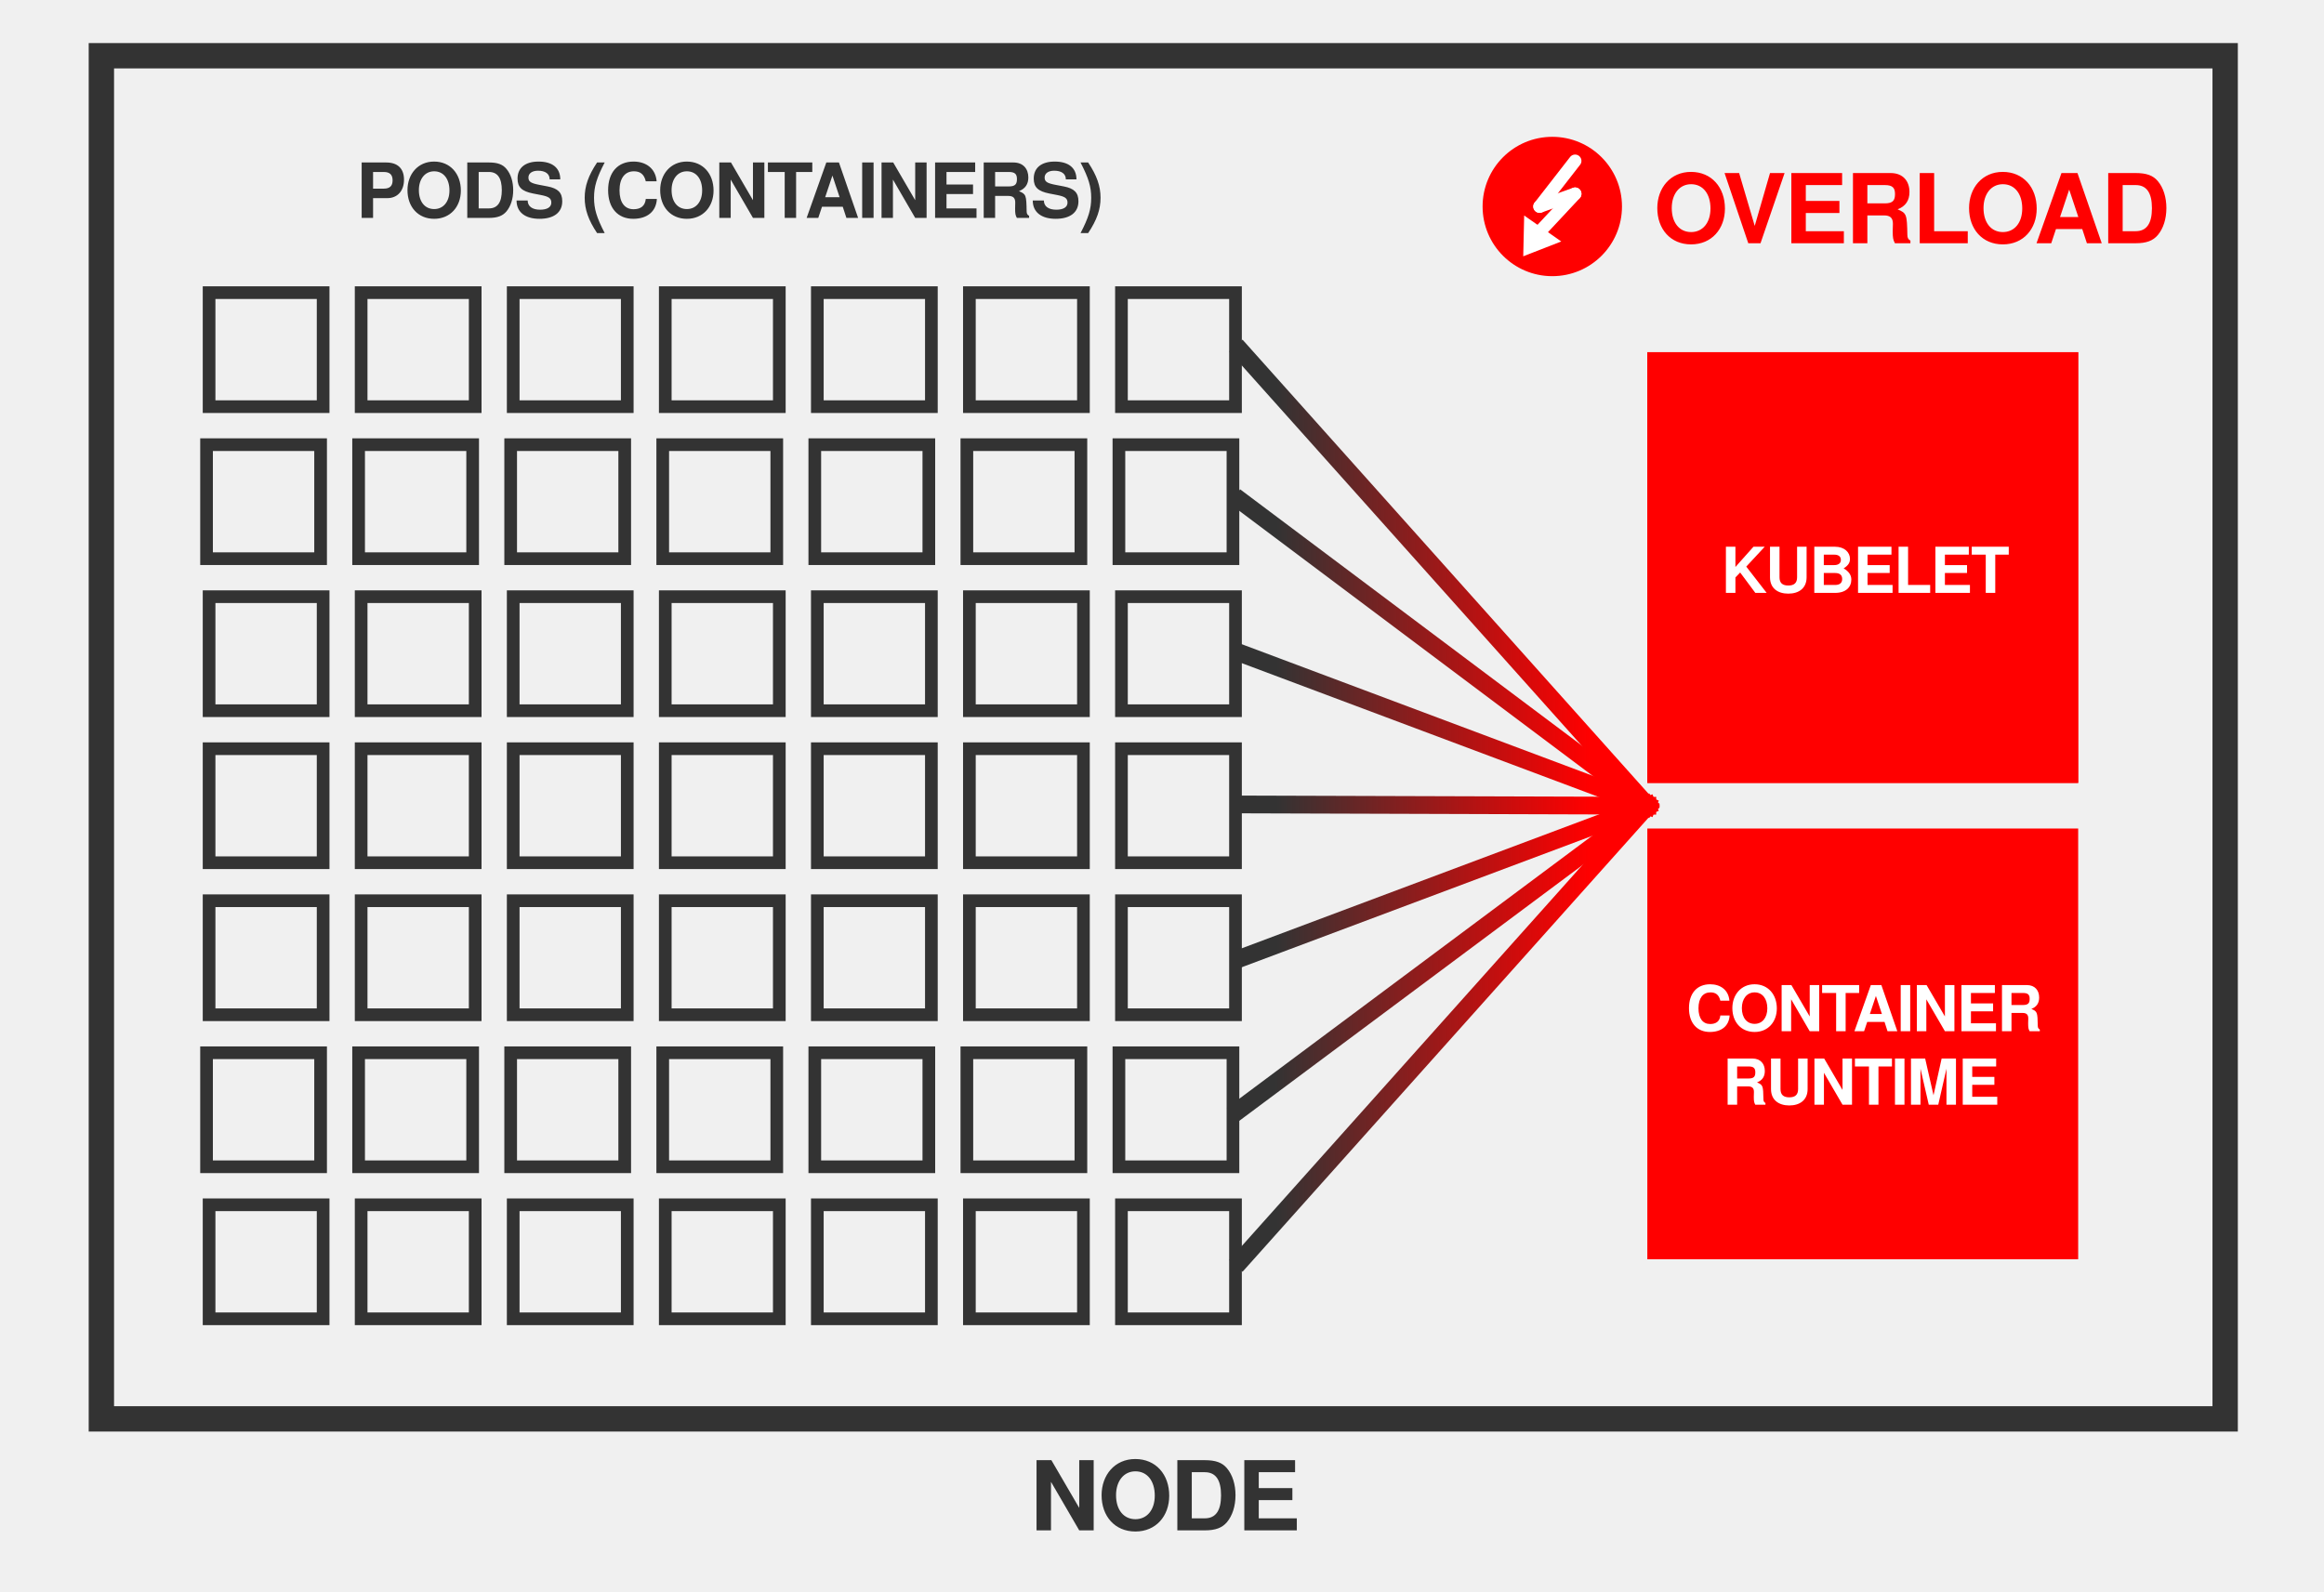
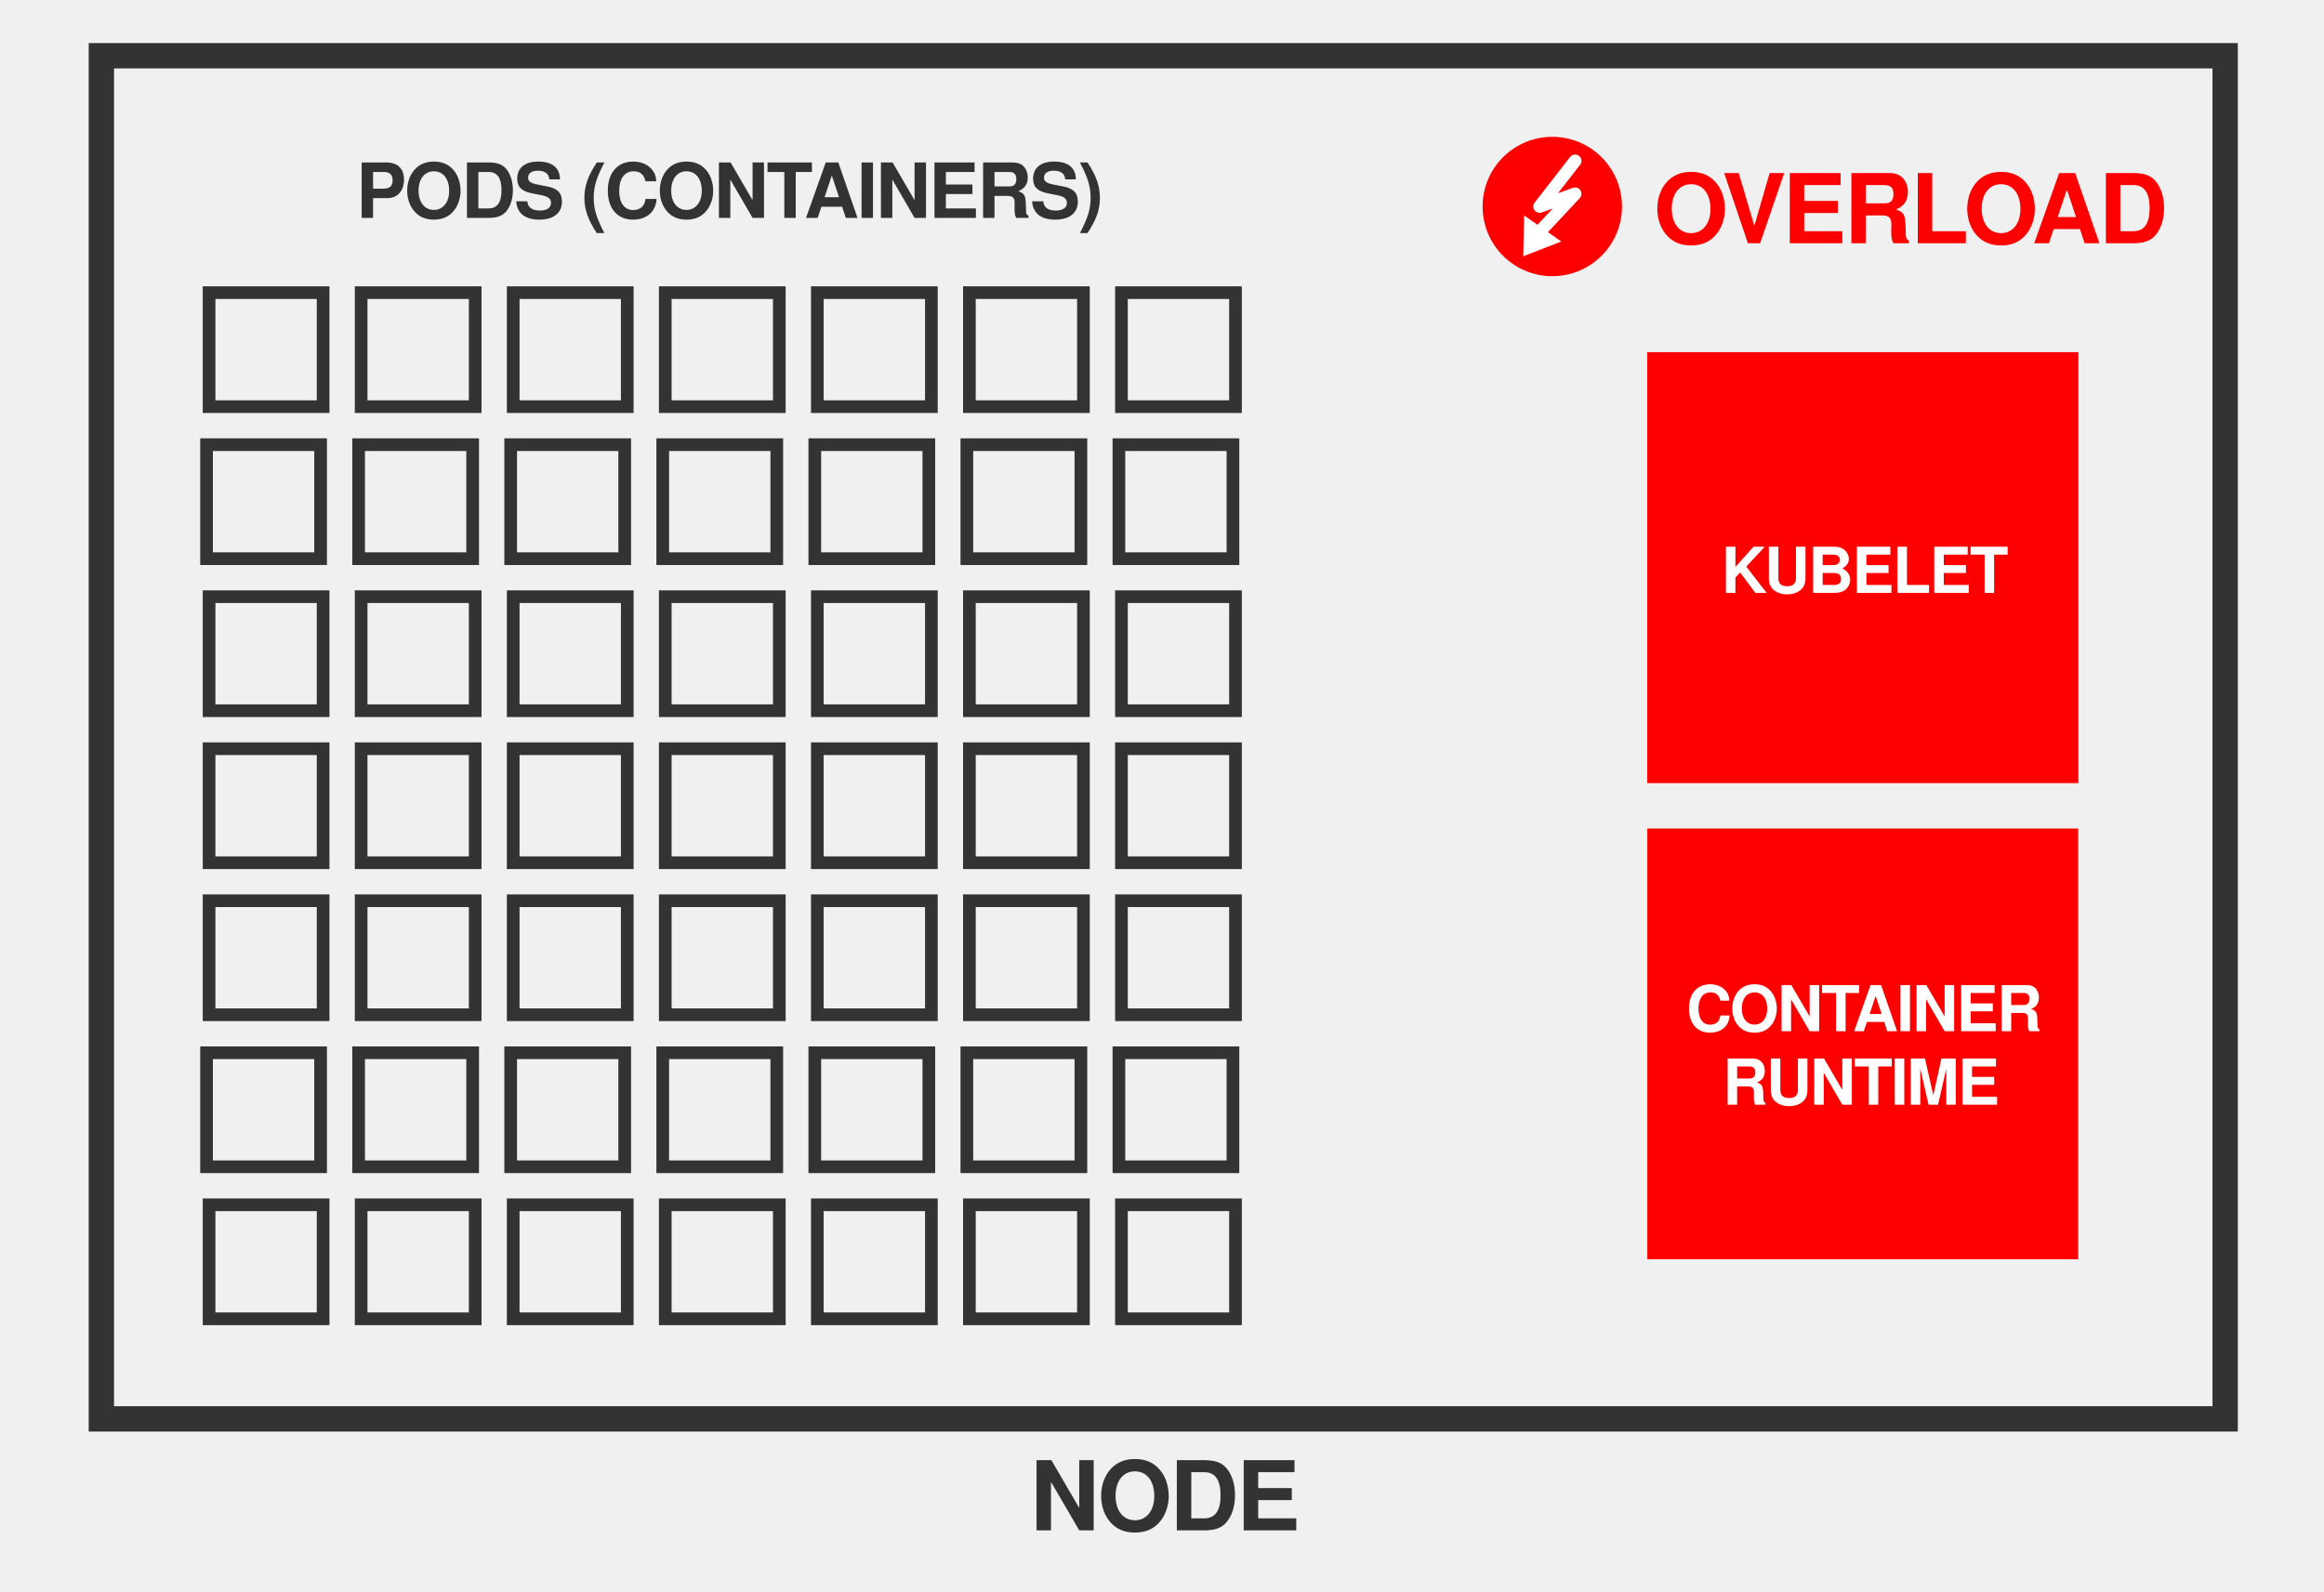
- <svg xmlns="http://www.w3.org/2000/svg" width="917px" height="628px" viewBox="0 0 917 628" version="1.1">
-   <defs>
-     <linearGradient x1="8.729%" y1="0%" x2="85.588%" y2="0%" id="linearGradient-1">
-       <stop stop-color="#333333" offset="0%" />
-       <stop stop-color="#FF0000" offset="100%" />
-     </linearGradient>
-     <linearGradient x1="8.729%" y1="0%" x2="85.588%" y2="0%" id="linearGradient-2">
-       <stop stop-color="#333333" offset="0%" />
-       <stop stop-color="#FF0000" offset="100%" />
-     </linearGradient>
-     <linearGradient x1="8.729%" y1="0%" x2="85.588%" y2="0%" id="linearGradient-3">
-       <stop stop-color="#333333" offset="0%" />
-       <stop stop-color="#FF0000" offset="100%" />
-     </linearGradient>
-     <linearGradient x1="8.729%" y1="0%" x2="85.588%" y2="0%" id="linearGradient-4">
-       <stop stop-color="#333333" offset="0%" />
-       <stop stop-color="#FF0000" offset="100%" />
-     </linearGradient>
-     <linearGradient x1="8.729%" y1="0%" x2="85.588%" y2="0%" id="linearGradient-5">
-       <stop stop-color="#333333" offset="0%" />
-       <stop stop-color="#FF0000" offset="100%" />
-     </linearGradient>
-   </defs>
-   <g id="many-pods-per-node" stroke="none" stroke-width="1" fill="none" fill-rule="evenodd">
-     <rect id="Rectangle" stroke="#333333" stroke-width="10" x="40" y="22" width="838" height="538" />
-     <g id="Group-3" transform="translate(650, 139)">
-       <g id="Group">
-         <rect id="Rectangle" stroke="#FF0000" stroke-width="5" fill="#FF0000" x="2.5" y="2.5" width="165" height="165" />
-         <text id="kubelet" font-family="HelveticaNeue-Bold, Helvetica Neue" font-size="25" font-weight="bold" letter-spacing="-0.714" fill="#FFFFFF">
-           <tspan x="29.163" y="95">KUBELET</tspan>
-         </text>
-       </g>
-       <g id="Group">
-         <rect id="Rectangle" stroke="#FF0000" stroke-width="5" fill="#FF0000" x="2.5" y="2.5" width="165" height="165" />
-         <text id="kubelet" font-family="HelveticaNeue-Bold, Helvetica Neue" font-size="25" font-weight="bold" letter-spacing="-0.714" fill="#FFFFFF">
-           <tspan x="29.163" y="95">KUBELET</tspan>
-         </text>
-       </g>
-       <g id="Group-2" transform="translate(0, 188)">
-         <rect id="Rectangle" stroke="#FF0000" stroke-width="5" fill="#FF0000" x="2.5" y="2.5" width="165" height="165" />
-         <text id="container-runtime" font-family="HelveticaNeue-Bold, Helvetica Neue" font-size="25" font-weight="bold" letter-spacing="-0.714" fill="#FFFFFF">
+ <svg xmlns="http://www.w3.org/2000/svg" viewBox="0 0 917 628">
+   <style>.sans-serif{font-family:-apple-system,BlinkMacSystemFont,'avenir next', avenir,'helvetica neue',helvetica,ubuntu,roboto,noto,'segoe ui',arial,sans-serif}</style>
+   <g fill="none" fill-rule="evenodd">
+     <path stroke="#333" stroke-width="10" d="M40 22h838v538H40z" />
+     <g transform="translate(650, 139)">
+       <path stroke="red" stroke-width="5" fill="red" d="M2.5 2.5h165v165H2.5z" />
+       <text font-size="25" font-weight="bold" letter-spacing="-.714" fill="#FFF" class="sans-serif">
+         <tspan x="29.163" y="95">KUBELET</tspan>
+       </text>
+       <path stroke="red" stroke-width="5" fill="red" d="M2.5 2.5h165v165H2.5z" />
+       <text font-size="25" font-weight="bold" letter-spacing="-.714" fill="#FFF" class="sans-serif">
+         <tspan x="29.163" y="95">KUBELET</tspan>
+       </text>
+       <g transform="translate(0, 188)">
+         <path stroke="red" stroke-width="5" fill="red" d="M2.5 2.5h165v165H2.5z" />
+         <text font-size="25" font-weight="bold" letter-spacing="-.714" fill="#FFF" class="sans-serif">
          <tspan x="15.339" y="80">CONTAINER</tspan>
          <tspan x="29.688" y="109">RUNTIME</tspan>
        </text>
      </g>
    </g>
-     <rect id="Rectangle" stroke="#333333" stroke-width="5" x="142.5" y="115.5" width="45" height="45" />
-     <rect id="Rectangle" stroke="#333333" stroke-width="5" x="202.5" y="115.5" width="45" height="45" />
-     <rect id="Rectangle" stroke="#333333" stroke-width="5" x="262.5" y="115.5" width="45" height="45" />
-     <rect id="Rectangle" stroke="#333333" stroke-width="5" x="322.5" y="115.5" width="45" height="45" />
-     <rect id="Rectangle" stroke="#333333" stroke-width="5" x="382.5" y="115.5" width="45" height="45" />
-     <rect id="Rectangle" stroke="#333333" stroke-width="5" x="442.5" y="115.5" width="45" height="45" />
-     <rect id="Rectangle" stroke="#333333" stroke-width="5" x="141.5" y="175.5" width="45" height="45" />
-     <rect id="Rectangle" stroke="#333333" stroke-width="5" x="201.5" y="175.5" width="45" height="45" />
-     <rect id="Rectangle" stroke="#333333" stroke-width="5" x="261.5" y="175.5" width="45" height="45" />
-     <rect id="Rectangle" stroke="#333333" stroke-width="5" x="321.5" y="175.5" width="45" height="45" />
-     <rect id="Rectangle" stroke="#333333" stroke-width="5" x="381.5" y="175.5" width="45" height="45" />
-     <rect id="Rectangle" stroke="#333333" stroke-width="5" x="441.5" y="175.5" width="45" height="45" />
-     <rect id="Rectangle" stroke="#333333" stroke-width="5" x="142.5" y="235.5" width="45" height="45" />
-     <rect id="Rectangle" stroke="#333333" stroke-width="5" x="202.5" y="235.5" width="45" height="45" />
-     <rect id="Rectangle" stroke="#333333" stroke-width="5" x="262.5" y="235.5" width="45" height="45" />
-     <rect id="Rectangle" stroke="#333333" stroke-width="5" x="322.5" y="235.5" width="45" height="45" />
-     <rect id="Rectangle" stroke="#333333" stroke-width="5" x="382.5" y="235.5" width="45" height="45" />
-     <rect id="Rectangle" stroke="#333333" stroke-width="5" x="442.5" y="235.5" width="45" height="45" />
-     <rect id="Rectangle" stroke="#333333" stroke-width="5" x="142.5" y="295.5" width="45" height="45" />
-     <rect id="Rectangle" stroke="#333333" stroke-width="5" x="202.5" y="295.5" width="45" height="45" />
-     <rect id="Rectangle" stroke="#333333" stroke-width="5" x="262.5" y="295.5" width="45" height="45" />
-     <rect id="Rectangle" stroke="#333333" stroke-width="5" x="322.5" y="295.5" width="45" height="45" />
-     <rect id="Rectangle" stroke="#333333" stroke-width="5" x="382.5" y="295.5" width="45" height="45" />
-     <rect id="Rectangle" stroke="#333333" stroke-width="5" x="442.5" y="295.5" width="45" height="45" />
-     <rect id="Rectangle" stroke="#333333" stroke-width="5" x="142.5" y="355.5" width="45" height="45" />
-     <rect id="Rectangle" stroke="#333333" stroke-width="5" x="202.5" y="355.5" width="45" height="45" />
-     <rect id="Rectangle" stroke="#333333" stroke-width="5" x="262.5" y="355.5" width="45" height="45" />
-     <rect id="Rectangle" stroke="#333333" stroke-width="5" x="322.5" y="355.5" width="45" height="45" />
-     <rect id="Rectangle" stroke="#333333" stroke-width="5" x="382.5" y="355.5" width="45" height="45" />
-     <rect id="Rectangle" stroke="#333333" stroke-width="5" x="442.5" y="355.5" width="45" height="45" />
-     <rect id="Rectangle" stroke="#333333" stroke-width="5" x="141.5" y="415.5" width="45" height="45" />
-     <rect id="Rectangle" stroke="#333333" stroke-width="5" x="201.5" y="415.5" width="45" height="45" />
-     <rect id="Rectangle" stroke="#333333" stroke-width="5" x="261.5" y="415.5" width="45" height="45" />
-     <rect id="Rectangle" stroke="#333333" stroke-width="5" x="321.5" y="415.5" width="45" height="45" />
-     <rect id="Rectangle" stroke="#333333" stroke-width="5" x="381.5" y="415.5" width="45" height="45" />
-     <rect id="Rectangle" stroke="#333333" stroke-width="5" x="441.5" y="415.5" width="45" height="45" />
-     <rect id="Rectangle" stroke="#333333" stroke-width="5" x="142.5" y="475.5" width="45" height="45" />
-     <rect id="Rectangle" stroke="#333333" stroke-width="5" x="82.5" y="115.5" width="45" height="45" />
-     <rect id="Rectangle" stroke="#333333" stroke-width="5" x="81.5" y="175.5" width="45" height="45" />
-     <rect id="Rectangle" stroke="#333333" stroke-width="5" x="82.5" y="235.5" width="45" height="45" />
-     <rect id="Rectangle" stroke="#333333" stroke-width="5" x="82.5" y="295.5" width="45" height="45" />
-     <rect id="Rectangle" stroke="#333333" stroke-width="5" x="82.5" y="355.5" width="45" height="45" />
-     <rect id="Rectangle" stroke="#333333" stroke-width="5" x="81.5" y="415.5" width="45" height="45" />
-     <rect id="Rectangle" stroke="#333333" stroke-width="5" x="82.5" y="475.5" width="45" height="45" />
-     <rect id="Rectangle" stroke="#333333" stroke-width="5" x="202.5" y="475.5" width="45" height="45" />
-     <rect id="Rectangle" stroke="#333333" stroke-width="5" x="262.5" y="475.5" width="45" height="45" />
-     <rect id="Rectangle" stroke="#333333" stroke-width="5" x="322.5" y="475.5" width="45" height="45" />
-     <rect id="Rectangle" stroke="#333333" stroke-width="5" x="382.5" y="475.5" width="45" height="45" />
-     <rect id="Rectangle" stroke="#333333" stroke-width="5" x="442.5" y="475.5" width="45" height="45" />
-     <text id="pods-(containers)" font-family="HelveticaNeue-Bold, Helvetica Neue" font-size="30" font-weight="bold" letter-spacing="-0.857" fill="#333333">
+     <path stroke="#333" stroke-width="5" d="M142.5 115.5h45v45h-45zm60 0h45v45h-45zm60 0h45v45h-45zm60 0h45v45h-45zm60 0h45v45h-45zm60 0h45v45h-45zm-301 60h45v45h-45zm60 0h45v45h-45zm60 0h45v45h-45zm60 0h45v45h-45zm60 0h45v45h-45zm60 0h45v45h-45zm-299 60h45v45h-45zm60 0h45v45h-45zm60 0h45v45h-45zm60 0h45v45h-45zm60 0h45v45h-45zm60 0h45v45h-45zm-300 60h45v45h-45zm60 0h45v45h-45zm60 0h45v45h-45zm60 0h45v45h-45zm60 0h45v45h-45zm60 0h45v45h-45zm-300 60h45v45h-45zm60 0h45v45h-45zm60 0h45v45h-45zm60 0h45v45h-45zm60 0h45v45h-45zm60 0h45v45h-45zm-301 60h45v45h-45zm60 0h45v45h-45zm60 0h45v45h-45zm60 0h45v45h-45zm60 0h45v45h-45zm60 0h45v45h-45zm-299 60h45v45h-45zm-60-360h45v45h-45zm-1 60h45v45h-45zm1 60h45v45h-45zm0 60h45v45h-45zm0 60h45v45h-45zm-1 60h45v45h-45zm1 60h45v45h-45zm120 0h45v45h-45zm60 0h45v45h-45zm60 0h45v45h-45zm60 0h45v45h-45zm60 0h45v45h-45z" />
+     <text font-size="30" font-weight="bold" letter-spacing="-.857" fill="#333" class="sans-serif">
      <tspan x="140.426" y="86">PODS (CONTAINERS)</tspan>
    </text>
-     <text id="node" font-family="HelveticaNeue-Bold, Helvetica Neue" font-size="38" font-weight="bold" letter-spacing="-1.086" fill="#333333">
+     <text font-size="38" font-weight="bold" letter-spacing="-1.086" fill="#333" class="sans-serif">
      <tspan x="406.419" y="604">NODE</tspan>
    </text>
-     <path d="M490,139 L650,318" id="Line" stroke="url(#linearGradient-1)" stroke-width="7" stroke-linecap="square" />
-     <path d="M490,198 L650,318" id="Line" stroke="url(#linearGradient-2)" stroke-width="7" stroke-linecap="square" />
-     <path d="M490,258 L650,318" id="Line" stroke="url(#linearGradient-3)" stroke-width="7" stroke-linecap="square" />
-     <path d="M490,317.5 L650,318" id="Line" stroke="url(#linearGradient-4)" stroke-width="7" stroke-linecap="square" />
-     <path d="M490,378 L650,318" id="Line" stroke="url(#linearGradient-3)" stroke-width="7" stroke-linecap="square" />
-     <path d="M489,438 L650,318" id="Line" stroke="url(#linearGradient-5)" stroke-width="7" stroke-linecap="square" />
-     <path d="M490,497 L650,318" id="Line" stroke="url(#linearGradient-1)" stroke-width="7" stroke-linecap="square" />
-     <g id="Group-8" transform="translate(585, 54)">
-       <g id="Group-7">
-         <circle id="Oval" fill="#FF0000" cx="27.5" cy="27.5" r="27.5" />
-         <g id="Group-6" transform="translate(10, 9)" stroke="#FFFFFF">
-           <path d="M26.5,0.5 L12.5,18.5" id="Line-4" stroke-width="5" stroke-linecap="round" />
-           <path d="M12.5,18.5 L26.5,13.5" id="Line" stroke-width="5" stroke-linecap="round" />
-           <path d="M26.5,13.5 L12.5,28.5" id="Line-5" stroke-width="5" stroke-linecap="round" />
-           <polygon id="Triangle" fill="#FFFFFF" transform="translate(9.994675, 32.50352) rotate(-145) translate(-9.994675, -32.50352) " points="9.995 26.504 17.995 38.504 1.995 38.504" />
-         </g>
+     <path d="M490 139l160 179" stroke="url(#linearGradient-1)" stroke-width="7" stroke-linecap="square" />
+     <path d="M490 198l160 120" stroke="url(#linearGradient-2)" stroke-width="7" stroke-linecap="square" />
+     <path d="M490 258l160 60" stroke="url(#linearGradient-3)" stroke-width="7" stroke-linecap="square" />
+     <path d="M490 317.5l160 .5" stroke="url(#linearGradient-4)" stroke-width="7" stroke-linecap="square" />
+     <path d="M490 378l160-60" stroke="url(#linearGradient-3)" stroke-width="7" stroke-linecap="square" />
+     <path d="M489 438l161-120" stroke="url(#linearGradient-5)" stroke-width="7" stroke-linecap="square" />
+     <path d="M490 497l160-179" stroke="url(#linearGradient-1)" stroke-width="7" stroke-linecap="square" />
+     <g transform="translate(585, 54)">
+       <circle fill="red" cx="27.5" cy="27.5" r="27.5" />
+       <g transform="translate(10, 9)" stroke="#FFF">
+         <path d="M26.5.5l-14 18m0 0l14-5m0 0l-14 15" stroke-width="5" stroke-linecap="round" />
+         <path fill="#FFF" d="M6.553 37.418l.33-14.419 13.106 9.178z" />
      </g>
-       <text id="overload" font-family="HelveticaNeue-Bold, Helvetica Neue" font-size="38" font-weight="bold" letter-spacing="-1.086" fill="#FF0000">
+       <text font-size="38" font-weight="bold" letter-spacing="-1.086" fill="red" class="sans-serif">
        <tspan x="67.418" y="42">OVERLOAD</tspan>
      </text>
    </g>
  </g>
</svg>
